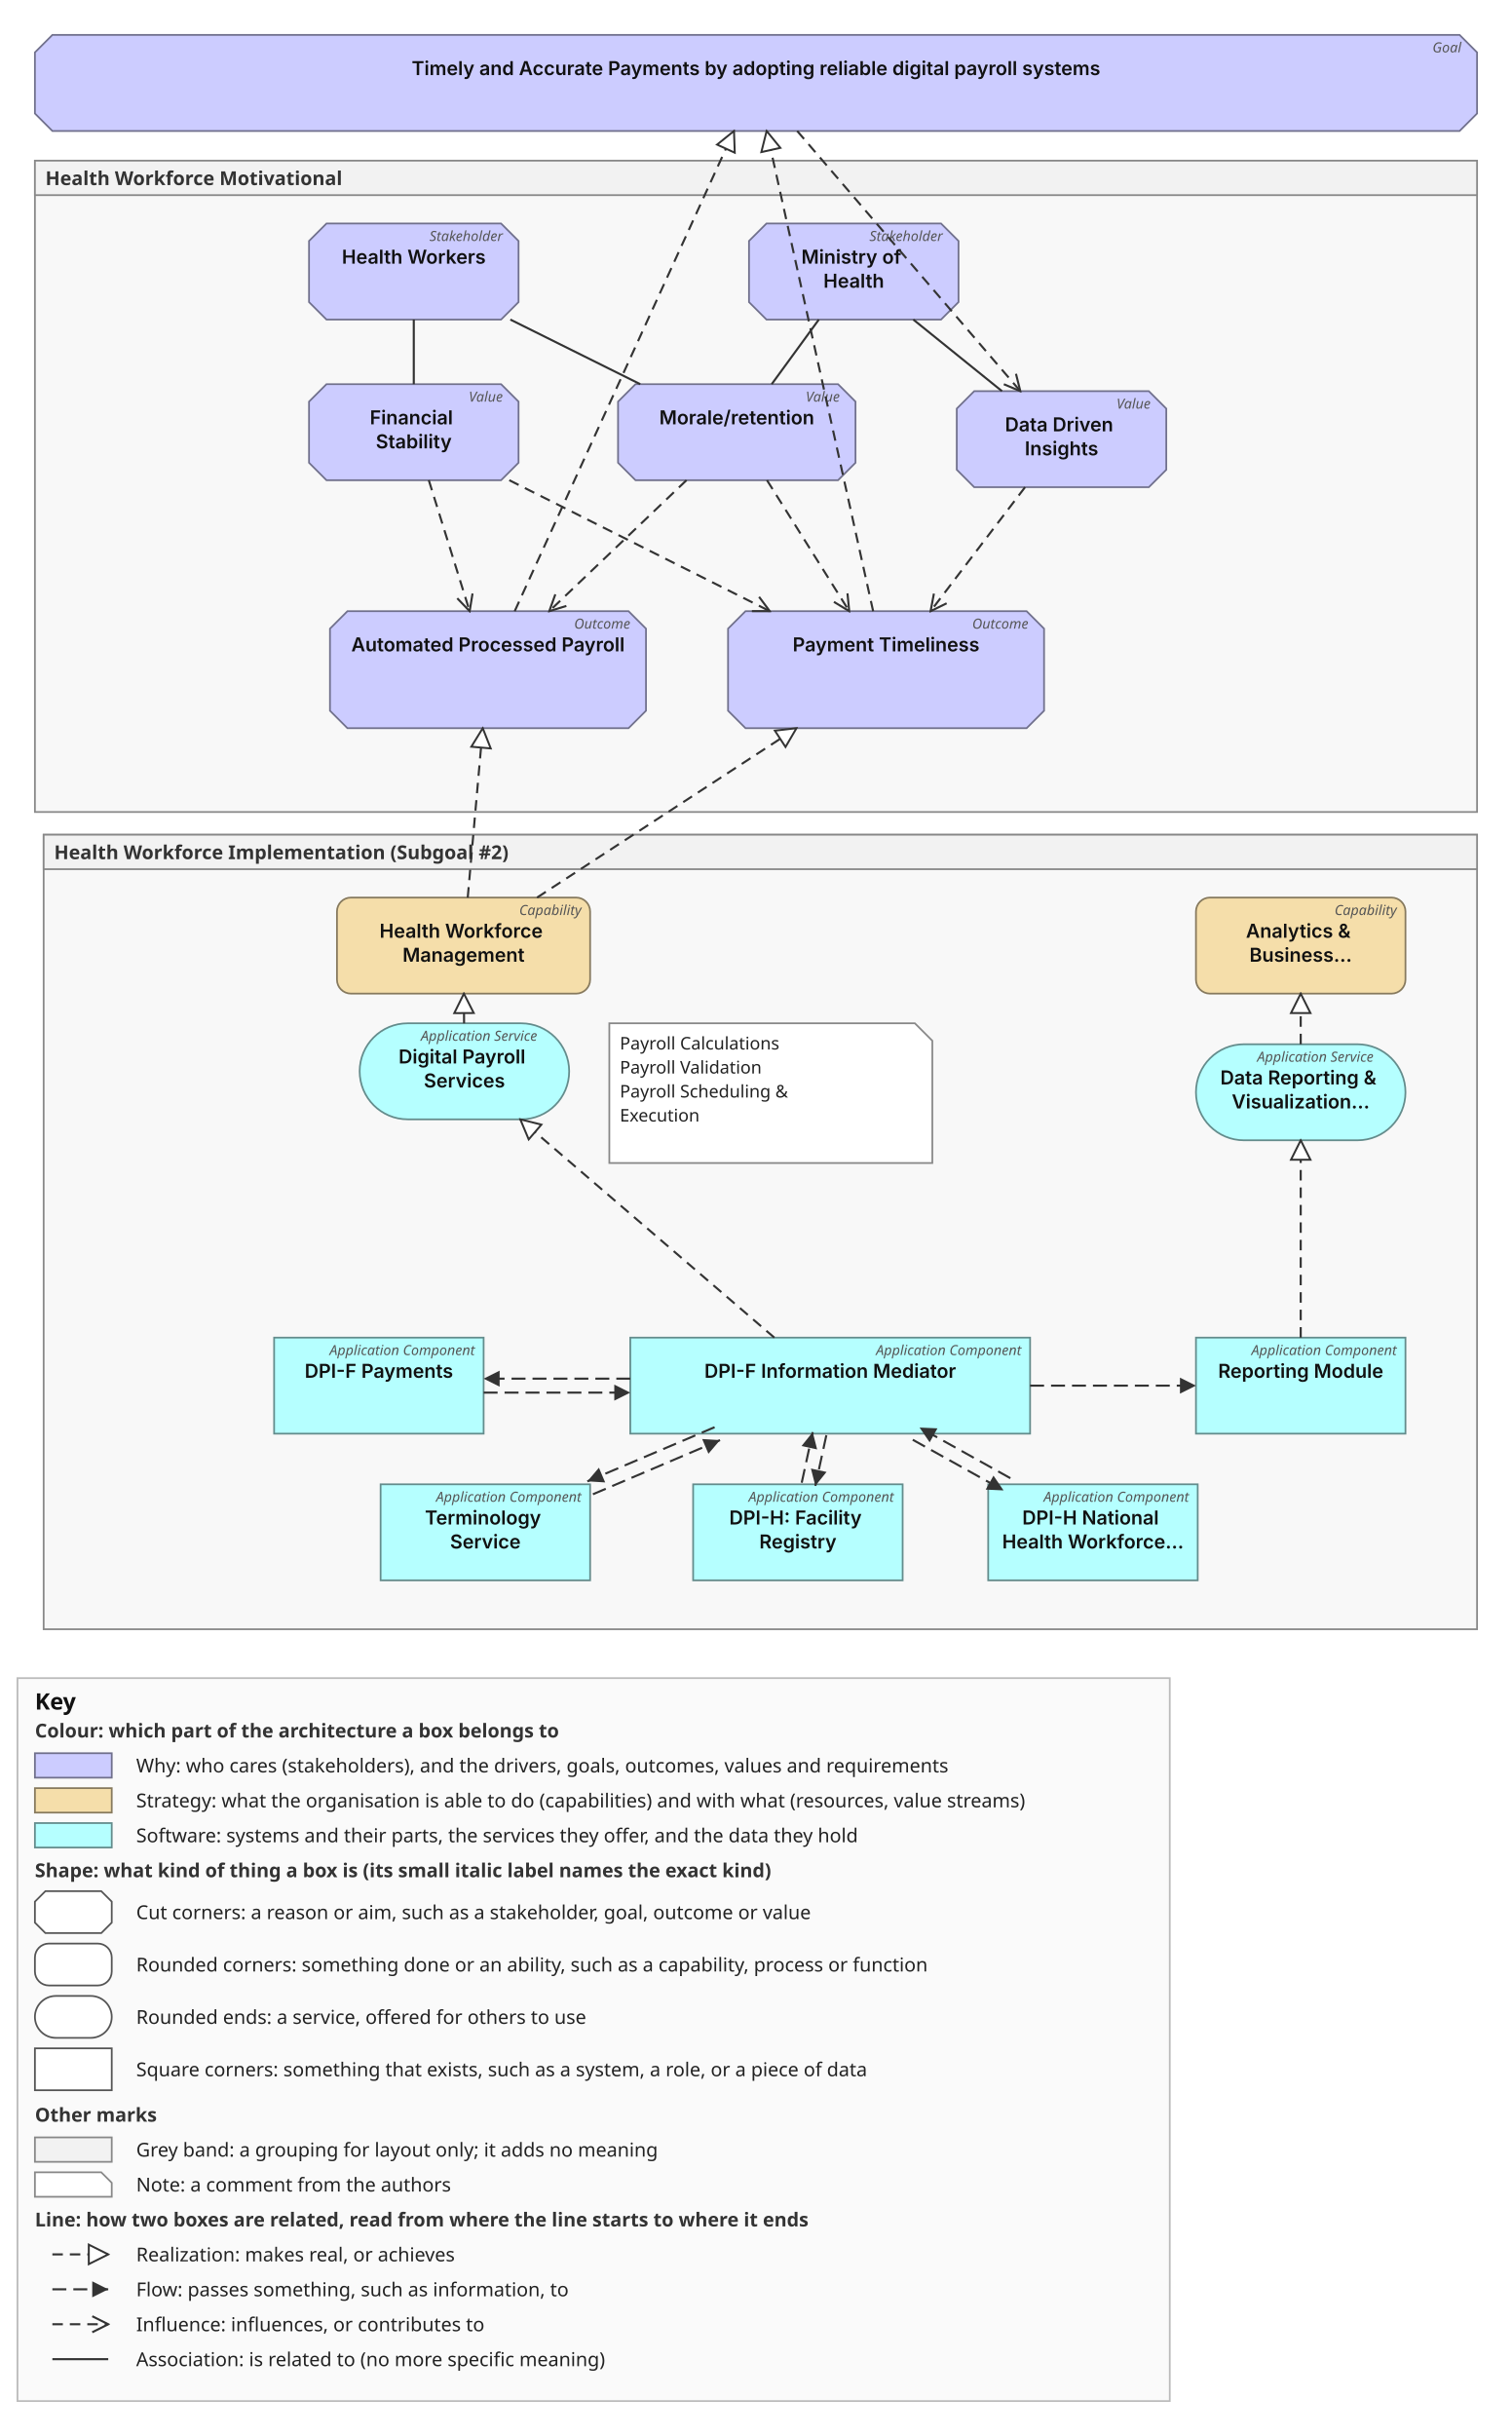
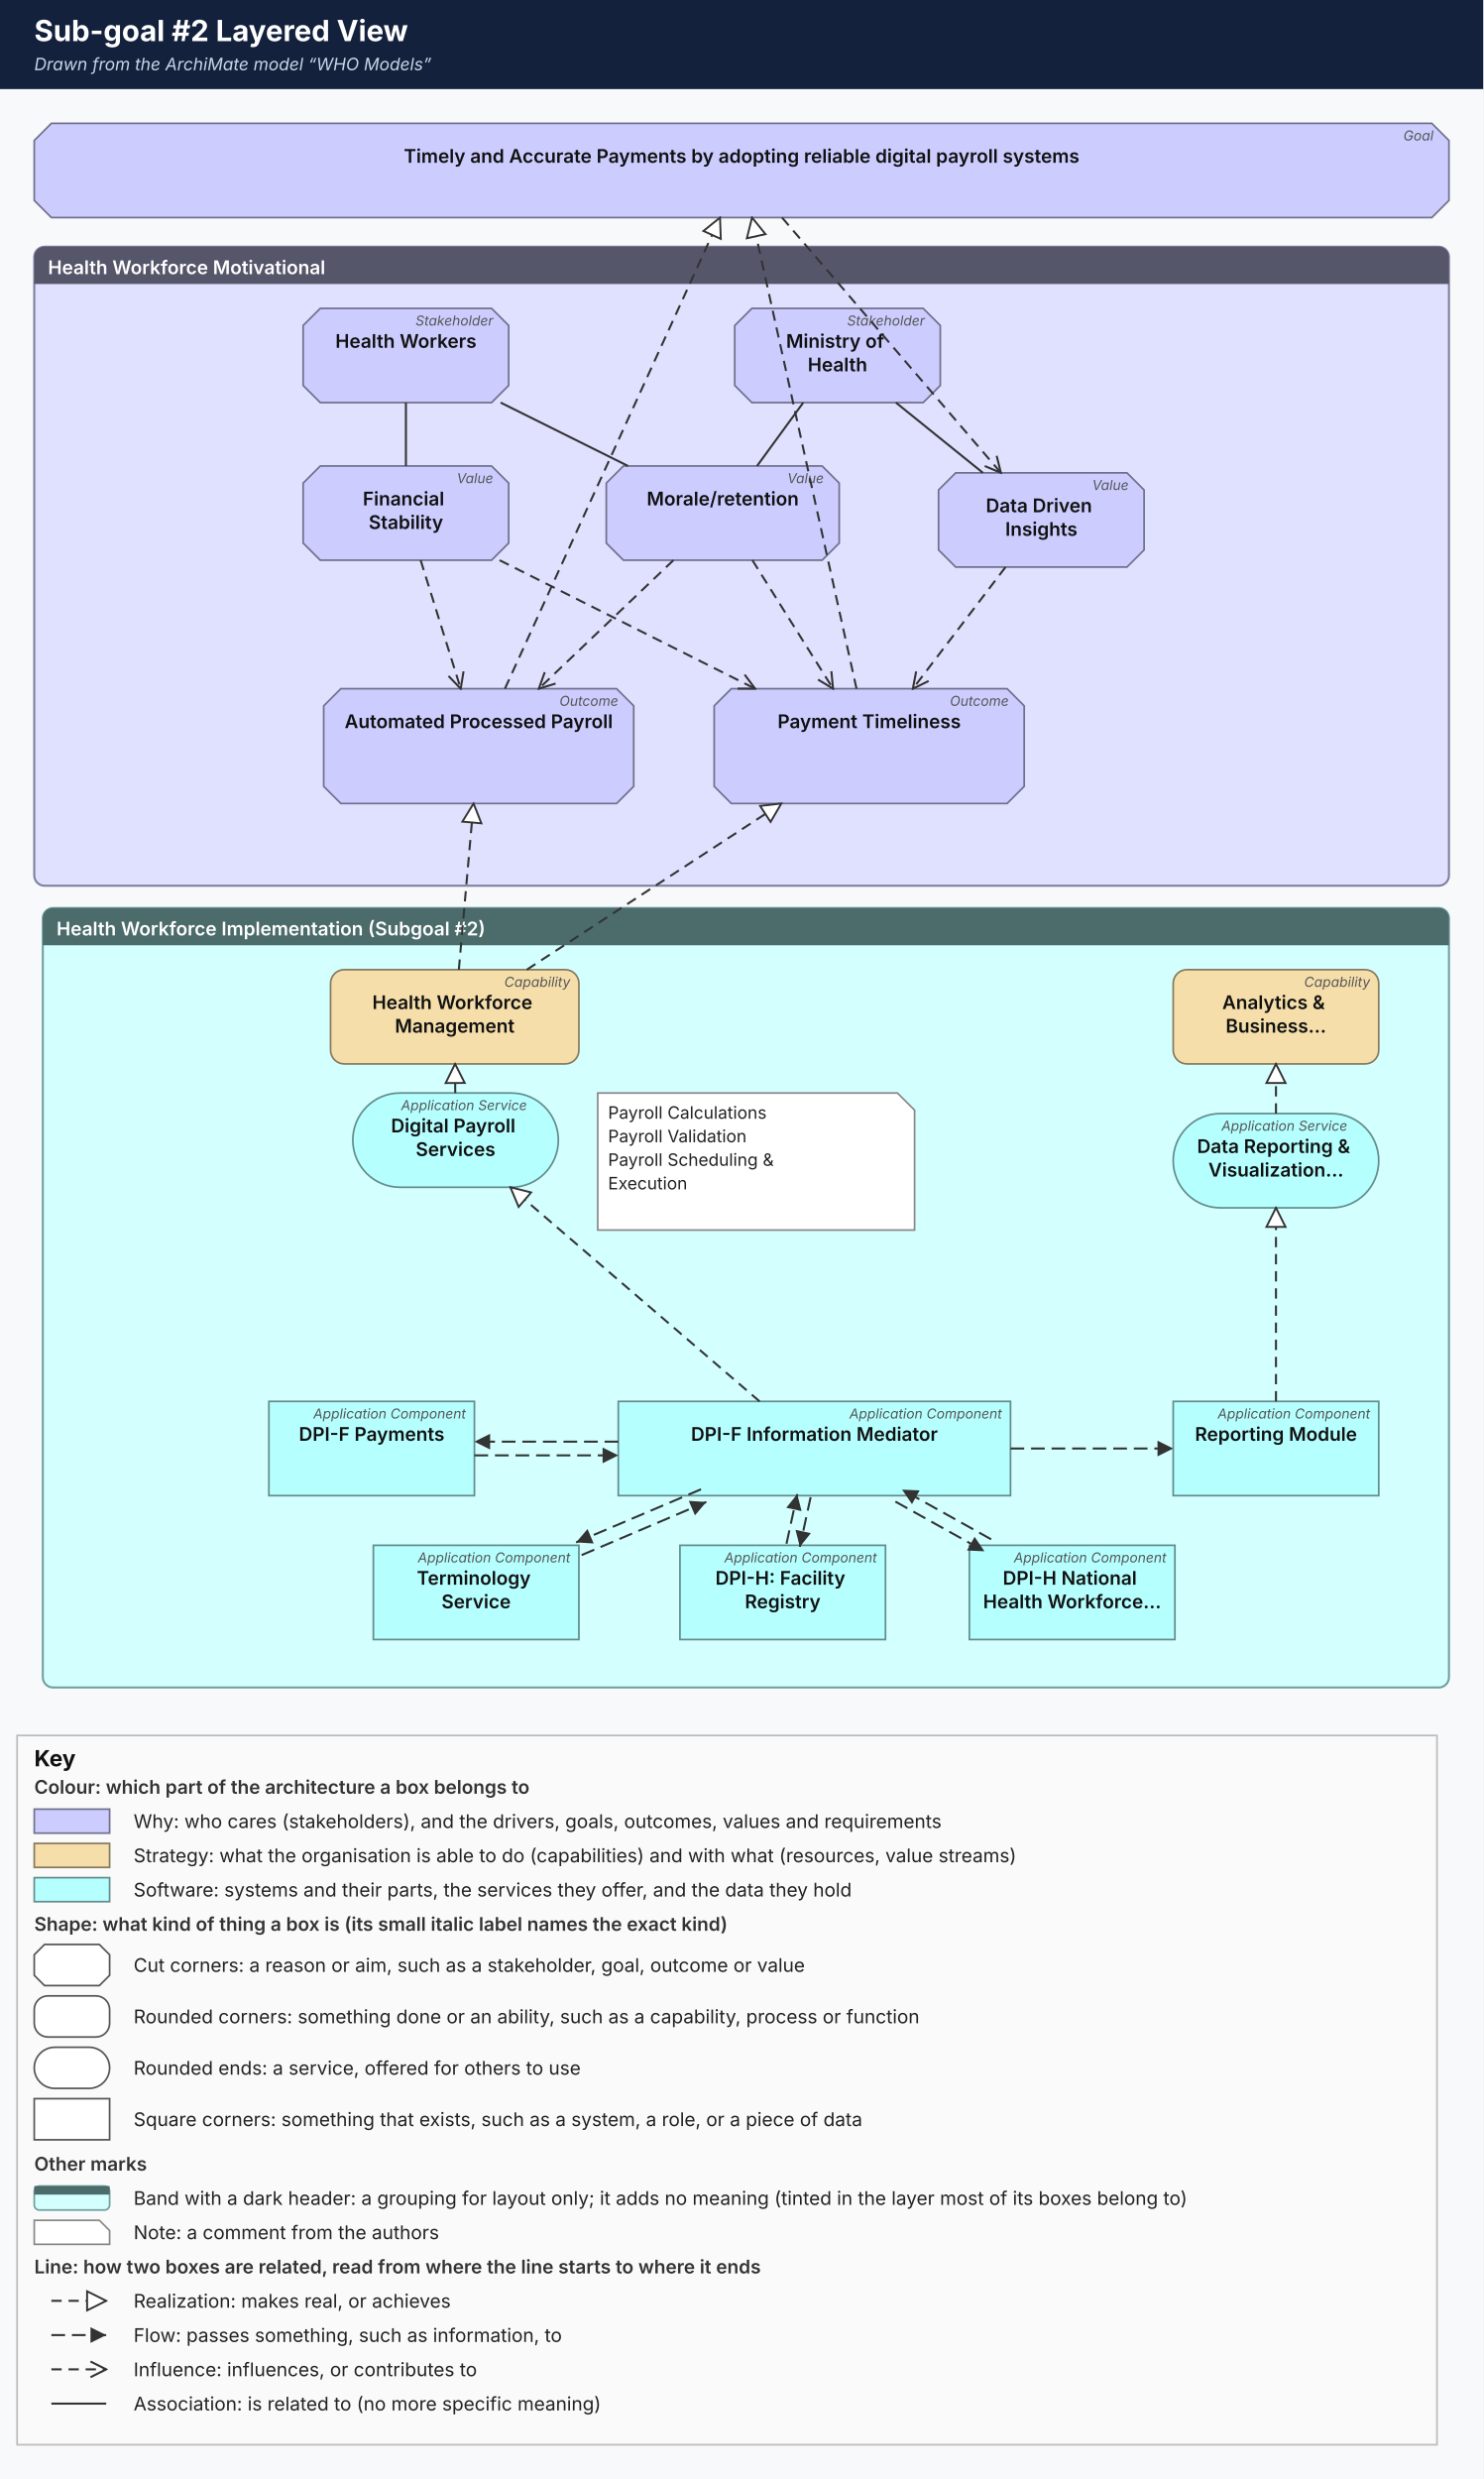
- <svg xmlns="http://www.w3.org/2000/svg" viewBox="115 4 866 1395" width="866" height="1395" role="img" aria-labelledby="av-title">
+ <svg xmlns="http://www.w3.org/2000/svg" viewBox="115 -48 866 1447" width="866" height="1447" role="img" aria-labelledby="av-title">
  <style>
- .av-name{font:600 11px system-ui,-apple-system,"Segoe UI",sans-serif;fill:#111}
- .av-type{font:italic 8px system-ui,sans-serif;fill:#555}
- .av-group{font:600 11px system-ui,sans-serif;fill:#333}
- .av-note{font:10px system-ui,sans-serif;fill:#222}
- .av-key{font:11px system-ui,sans-serif;fill:#222}
- .av-keyh{font:600 11px system-ui,sans-serif;fill:#333}
- .av-keyt{font:700 13px system-ui,sans-serif;fill:#111}
- .av-rel{font:9px system-ui,sans-serif;fill:#333;paint-order:stroke;stroke:#fff;stroke-width:3px}
+ .av-name{font:600 11px Inter, "Segoe UI", system-ui, -apple-system, Helvetica, Arial, sans-serif;fill:#111}
+ .av-type{font:italic 8px Inter, "Segoe UI", system-ui, -apple-system, Helvetica, Arial, sans-serif;fill:#555}
+ .av-group{font:600 11px Inter, "Segoe UI", system-ui, -apple-system, Helvetica, Arial, sans-serif;fill:#333}
+ .av-note{font:10px Inter, "Segoe UI", system-ui, -apple-system, Helvetica, Arial, sans-serif;fill:#222}
+ .av-key{font:11px Inter, "Segoe UI", system-ui, -apple-system, Helvetica, Arial, sans-serif;fill:#222}
+ .av-keyh{font:600 11px Inter, "Segoe UI", system-ui, -apple-system, Helvetica, Arial, sans-serif;fill:#333}
+ .av-keyt{font:700 13px Inter, "Segoe UI", system-ui, -apple-system, Helvetica, Arial, sans-serif;fill:#111}
+ .av-rel{font:9px Inter, "Segoe UI", system-ui, -apple-system, Helvetica, Arial, sans-serif;fill:#333;paint-order:stroke;stroke:#fff;stroke-width:3px}
a:hover rect,a:hover polygon,a:focus rect,a:focus polygon{stroke:#06c;stroke-width:2.5}
</style>
  <defs>
    <marker id="arrow-open" viewBox="0 0 12 12" refX="11" refY="6" markerWidth="11" markerHeight="11" orient="auto-start-reverse" markerUnits="userSpaceOnUse">
      <path d="M1 1 L11 6 L1 11" fill="none" stroke="#333" stroke-width="1.3" />
    </marker>
    <marker id="arrow-filled" viewBox="0 0 12 12" refX="11" refY="6" markerWidth="11" markerHeight="11" orient="auto-start-reverse" markerUnits="userSpaceOnUse">
      <path d="M1 1 L11 6 L1 11 Z" fill="#333" />
    </marker>
    <marker id="arrow-small" viewBox="0 0 10 10" refX="9" refY="5" markerWidth="8" markerHeight="8" orient="auto-start-reverse" markerUnits="userSpaceOnUse">
      <path d="M1 1 L9 5 L1 9" fill="none" stroke="#333" stroke-width="1.2" />
    </marker>
    <marker id="triangle-hollow" viewBox="0 0 14 14" refX="13" refY="7" markerWidth="13" markerHeight="13" orient="auto-start-reverse" markerUnits="userSpaceOnUse">
      <path d="M1 1 L13 7 L1 13 Z" fill="#fff" stroke="#333" stroke-width="1.2" />
    </marker>
    <marker id="diamond-filled" viewBox="0 0 16 10" refX="1" refY="5" markerWidth="16" markerHeight="10" orient="auto-start-reverse" markerUnits="userSpaceOnUse">
      <path d="M1 5 L8 1 L15 5 L8 9 Z" fill="#333" />
    </marker>
    <marker id="diamond-hollow" viewBox="0 0 16 10" refX="1" refY="5" markerWidth="16" markerHeight="10" orient="auto-start-reverse" markerUnits="userSpaceOnUse">
      <path d="M1 5 L8 1 L15 5 L8 9 Z" fill="#fff" stroke="#333" stroke-width="1.2" />
    </marker>
    <marker id="dot" viewBox="0 0 8 8" refX="4" refY="4" markerWidth="7" markerHeight="7" orient="auto" markerUnits="userSpaceOnUse">
      <circle cx="4" cy="4" r="3.2" fill="#333" />
    </marker>
    <pattern id="missing" width="8" height="8" patternUnits="userSpaceOnUse" patternTransform="rotate(45)">
      <rect width="8" height="8" fill="#fff" />
      <line x1="0" y1="0" x2="0" y2="8" stroke="#d33" stroke-width="2" />
    </pattern>
  </defs>
-   <rect x="115" y="4" width="866" height="1395" fill="#fff" />
+   <rect x="115" y="-48" width="866" height="1447" fill="#f8f9fb" />
+   <rect x="115" y="-48" width="866" height="52" fill="#14213d" />
+   <text x="135" y="-24" style="font:700 17px Inter, &quot;Segoe UI&quot;, system-ui, -apple-system, Helvetica, Arial, sans-serif;fill:#fff">Sub-goal #2 Layered View</text>
+   <text x="135" y="-7" style="font:italic 10px Inter, &quot;Segoe UI&quot;, system-ui, -apple-system, Helvetica, Arial, sans-serif;fill:#c9d6e6">Drawn from the ArchiMate model “WHO Models”</text>
  <g class="av-g">
-     <rect x="135" y="96" width="826" height="373" fill="#f2f2f2" fill-opacity=".55" stroke="#888" />
-     <rect x="135" y="96" width="826" height="19.75" fill="#f2f2f2" stroke="#888" />
-     <text class="av-group" x="141" y="110">Health Workforce Motivational</text>
+     <rect x="135" y="96" width="826" height="373" rx="6" fill="#e0e0ff" stroke="#7e7e9e" stroke-width="1.2" />
+     <path d="M135 102 a6 6 0 0 1 6 -6 h814 a6 6 0 0 1 6 6 v15.75 h-826 z" fill="#56566b" />
+     <text class="av-group" x="143" y="112" style="fill:#fff">Health Workforce Motivational</text>
  </g>
  <a href="../../../en/dpi-h-ra/archimate/0.2.0-draft.3/elements/health-workers-72c2/" target="_top">
    <polygon points="302,132 402,132 412,142 412,177 402,187 302,187 292,177 292,142" fill="#ccccff" stroke="#70708c" stroke-width="1" />
    <text class="av-type" x="403" y="142" text-anchor="end">Stakeholder</text>
    <text class="av-name" x="352" y="155" text-anchor="middle">
      <tspan x="352" dy="0">Health Workers</tspan>
    </text>
  </a>
  <a href="../../../en/dpi-h-ra/archimate/0.2.0-draft.3/elements/ministry-of-health-8779/" target="_top">
    <polygon points="554,132 654,132 664,142 664,177 654,187 554,187 544,177 544,142" fill="#ccccff" stroke="#70708c" stroke-width="1" />
    <text class="av-type" x="655" y="142" text-anchor="end">Stakeholder</text>
    <text class="av-name" x="604" y="155" text-anchor="middle">
      <tspan x="604" dy="0">Ministry of</tspan>
      <tspan x="604" dy="13.75">Health</tspan>
    </text>
  </a>
  <a href="../../../en/dpi-h-ra/archimate/0.2.0-draft.3/elements/data-driven-insights/" target="_top">
    <polygon points="673,228 773,228 783,238 783,273 773,283 673,283 663,273 663,238" fill="#ccccff" stroke="#70708c" stroke-width="1" />
    <text class="av-type" x="774" y="238" text-anchor="end">Value</text>
    <text class="av-name" x="723" y="251" text-anchor="middle">
      <tspan x="723" dy="0">Data Driven</tspan>
      <tspan x="723" dy="13.75">Insights</tspan>
    </text>
  </a>
  <a href="../../../en/dpi-h-ra/archimate/0.2.0-draft.3/elements/financial-stability/" target="_top">
    <polygon points="302,224 402,224 412,234 412,269 402,279 302,279 292,269 292,234" fill="#ccccff" stroke="#70708c" stroke-width="1" />
    <text class="av-type" x="403" y="234" text-anchor="end">Value</text>
    <text class="av-name" x="352" y="247" text-anchor="middle">
      <tspan x="352" dy="0">Financial</tspan>
      <tspan x="352" dy="13.75">Stability</tspan>
    </text>
  </a>
  <a href="../../../en/dpi-h-ra/archimate/0.2.0-draft.3/elements/morale-retention/" target="_top">
    <polygon points="479,224 595,224 605,234 605,269 595,279 479,279 469,269 469,234" fill="#ccccff" stroke="#70708c" stroke-width="1" />
    <text class="av-type" x="596" y="234" text-anchor="end">Value</text>
    <text class="av-name" x="537" y="247" text-anchor="middle">
      <tspan x="537" dy="0">Morale/retention</tspan>
    </text>
  </a>
  <a href="../../../en/dpi-h-ra/archimate/0.2.0-draft.3/elements/automated-processed-payroll/" target="_top">
    <polygon points="314,354 475,354 485,364 485,411 475,421 314,421 304,411 304,364" fill="#ccccff" stroke="#70708c" stroke-width="1" />
    <text class="av-type" x="476" y="364" text-anchor="end">Outcome</text>
    <text class="av-name" x="394.5" y="377" text-anchor="middle">
      <tspan x="394.5" dy="0">Automated Processed Payroll</tspan>
    </text>
  </a>
  <a href="../../../en/dpi-h-ra/archimate/0.2.0-draft.3/elements/payment-timeliness/" target="_top">
    <polygon points="542,354 703,354 713,364 713,411 703,421 542,421 532,411 532,364" fill="#ccccff" stroke="#70708c" stroke-width="1" />
    <text class="av-type" x="704" y="364" text-anchor="end">Outcome</text>
    <text class="av-name" x="622.5" y="377" text-anchor="middle">
      <tspan x="622.5" dy="0">Payment Timeliness</tspan>
    </text>
  </a>
  <g class="av-g">
-     <rect x="140" y="482" width="821" height="455" fill="#f2f2f2" fill-opacity=".55" stroke="#888" />
-     <rect x="140" y="482" width="821" height="19.75" fill="#f2f2f2" stroke="#888" />
-     <text class="av-group" x="146" y="496">Health Workforce Implementation (Subgoal #2)</text>
+     <rect x="140" y="482" width="821" height="455" rx="6" fill="#d3ffff" stroke="#709e9e" stroke-width="1.2" />
+     <path d="M140 488 a6 6 0 0 1 6 -6 h809 a6 6 0 0 1 6 6 v15.75 h-821 z" fill="#4c6b6b" />
+     <text class="av-group" x="148" y="498" style="fill:#fff">Health Workforce Implementation (Subgoal #2)</text>
  </g>
  <a href="../../../en/dpi-h-ra/archimate/0.2.0-draft.3/elements/health-workforce-management/" target="_top">
    <rect x="308" y="518" width="145" height="55" rx="8" fill="#f5deaa" stroke="#877a5e" stroke-width="1" />
    <text class="av-type" x="448" y="528" text-anchor="end">Capability</text>
    <text class="av-name" x="380.5" y="541" text-anchor="middle">
      <tspan x="380.5" dy="0">Health Workforce</tspan>
      <tspan x="380.5" dy="13.75">Management</tspan>
    </text>
  </a>
  <a href="../../../en/dpi-h-ra/archimate/0.2.0-draft.3/elements/digital-payroll-services/" target="_top">
    <rect x="321" y="590" width="120" height="55" rx="27.5" fill="#b5ffff" stroke="#648c8c" stroke-width="1" />
    <text class="av-type" x="422.667" y="600" text-anchor="end">Application Service</text>
    <text class="av-name" x="381" y="613" text-anchor="middle">
      <tspan x="381" dy="0">Digital Payroll</tspan>
      <tspan x="381" dy="13.75">Services</tspan>
    </text>
  </a>
  <a href="../../../en/dpi-h-ra/archimate/0.2.0-draft.3/elements/terminology-service/" target="_top">
    <rect x="333" y="854" width="120" height="55" fill="#b5ffff" stroke="#648c8c" stroke-width="1" />
    <text class="av-type" x="448" y="864" text-anchor="end">Application Component</text>
    <text class="av-name" x="393" y="877" text-anchor="middle">
      <tspan x="393" dy="0">Terminology</tspan>
      <tspan x="393" dy="13.75">Service</tspan>
    </text>
  </a>
  <a href="../../../en/dpi-h-ra/archimate/0.2.0-draft.3/elements/dpi-h-national-health-workforce-directory-registry/" target="_top">
    <rect x="681" y="854" width="120" height="55" fill="#b5ffff" stroke="#648c8c" stroke-width="1" />
    <text class="av-type" x="796" y="864" text-anchor="end">Application Component</text>
    <text class="av-name" x="741" y="877" text-anchor="middle">
      <tspan x="741" dy="0">DPI-H National</tspan>
      <tspan x="741" dy="13.75">Health Workforce…</tspan>
    </text>
  </a>
  <a href="../../../en/dpi-h-ra/archimate/0.2.0-draft.3/elements/dpi-h-facility-registry/" target="_top">
    <rect x="512" y="854" width="120" height="55" fill="#b5ffff" stroke="#648c8c" stroke-width="1" />
    <text class="av-type" x="627" y="864" text-anchor="end">Application Component</text>
    <text class="av-name" x="572" y="877" text-anchor="middle">
      <tspan x="572" dy="0">DPI-H: Facility</tspan>
      <tspan x="572" dy="13.75">Registry</tspan>
    </text>
  </a>
  <a href="../../../en/dpi-h-ra/archimate/0.2.0-draft.3/elements/dpi-f-information-mediator/" target="_top">
    <rect x="476" y="770" width="229" height="55" fill="#b5ffff" stroke="#648c8c" stroke-width="1" />
    <text class="av-type" x="700" y="780" text-anchor="end">Application Component</text>
    <text class="av-name" x="590.5" y="793" text-anchor="middle">
      <tspan x="590.5" dy="0">DPI-F Information Mediator</tspan>
    </text>
  </a>
  <a href="../../../en/dpi-h-ra/archimate/0.2.0-draft.3/elements/dpi-f-payments/" target="_top">
    <rect x="272" y="770" width="120" height="55" fill="#b5ffff" stroke="#648c8c" stroke-width="1" />
    <text class="av-type" x="387" y="780" text-anchor="end">Application Component</text>
    <text class="av-name" x="332" y="793" text-anchor="middle">
      <tspan x="332" dy="0">DPI-F Payments</tspan>
    </text>
  </a>
  <a href="../../../en/dpi-h-ra/archimate/0.2.0-draft.3/elements/analytics-business-intelligence/" target="_top">
    <rect x="800" y="518" width="120" height="55" rx="8" fill="#f5deaa" stroke="#877a5e" stroke-width="1" />
    <text class="av-type" x="915" y="528" text-anchor="end">Capability</text>
    <text class="av-name" x="860" y="541" text-anchor="middle">
      <tspan x="860" dy="0">Analytics &amp;</tspan>
      <tspan x="860" dy="13.75">Business…</tspan>
    </text>
  </a>
  <a href="../../../en/dpi-h-ra/archimate/0.2.0-draft.3/elements/data-reporting-visualization-service/" target="_top">
    <rect x="800" y="602" width="120" height="55" rx="27.5" fill="#b5ffff" stroke="#648c8c" stroke-width="1" />
    <text class="av-type" x="901.667" y="612" text-anchor="end">Application Service</text>
    <text class="av-name" x="860" y="625" text-anchor="middle">
      <tspan x="860" dy="0">Data Reporting &amp;</tspan>
      <tspan x="860" dy="13.75">Visualization…</tspan>
    </text>
  </a>
  <a href="../../../en/dpi-h-ra/archimate/0.2.0-draft.3/elements/reporting-module/" target="_top">
    <rect x="800" y="770" width="120" height="55" fill="#b5ffff" stroke="#648c8c" stroke-width="1" />
    <text class="av-type" x="915" y="780" text-anchor="end">Application Component</text>
    <text class="av-name" x="860" y="793" text-anchor="middle">
      <tspan x="860" dy="0">Reporting Module</tspan>
    </text>
  </a>
  <g class="av-n">
    <polygon points="464,590 639,590 649,600 649,670 464,670" fill="#ffffff" stroke="#888" />
    <text class="av-note" x="470" y="605">
      <tspan x="470" dy="0">Payroll Calculations</tspan>
      <tspan x="470" dy="13.75">Payroll Validation</tspan>
      <tspan x="470" dy="13.75">Payroll Scheduling &amp;</tspan>
      <tspan x="470" dy="13.75">Execution</tspan>
    </text>
  </g>
  <a href="../../../en/dpi-h-ra/archimate/0.2.0-draft.3/elements/timely-and-accurate-payments-by-adopting-reliable-digital-2507/" target="_top">
    <polygon points="145,24 951,24 961,34 961,69 951,79 145,79 135,69 135,34" fill="#ccccff" stroke="#70708c" stroke-width="1" />
    <text class="av-type" x="952" y="34" text-anchor="end">Goal</text>
    <text class="av-name" x="548" y="47" text-anchor="middle">
      <tspan x="548" dy="0">Timely and Accurate Payments by adopting reliable digital payroll systems</tspan>
    </text>
  </a>
  <a href="../../../en/dpi-h-ra/archimate/0.2.0-draft.3/relationships/id-3a659986bf4d4dc5b3e8977360f3071e/" target="_top">
    <path d="M352 187 L352 224" fill="none" stroke="#333" stroke-width="1.2" />
    <path d="M352 187 L352 224" fill="none" stroke="transparent" stroke-width="8" />
  </a>
  <a href="../../../en/dpi-h-ra/archimate/0.2.0-draft.3/relationships/id-937d977c23ec4b99b2849fa98f496c2f/" target="_top">
    <path d="M407.3 187 L481.7 224" fill="none" stroke="#333" stroke-width="1.2" />
    <path d="M407.3 187 L481.7 224" fill="none" stroke="transparent" stroke-width="8" />
  </a>
  <a href="../../../en/dpi-h-ra/archimate/0.2.0-draft.3/relationships/id-c3f08884ae8a4adda1a8360ffafca170/" target="_top">
    <path d="M638.1 187 L688.9 228" fill="none" stroke="#333" stroke-width="1.2" />
    <path d="M638.1 187 L688.9 228" fill="none" stroke="transparent" stroke-width="8" />
  </a>
  <a href="../../../en/dpi-h-ra/archimate/0.2.0-draft.3/relationships/id-8349de8c28624f3d8236a042d8382ea5/" target="_top">
    <path d="M584 187 L557 224" fill="none" stroke="#333" stroke-width="1.2" />
    <path d="M584 187 L557 224" fill="none" stroke="transparent" stroke-width="8" />
  </a>
  <a href="../../../en/dpi-h-ra/archimate/0.2.0-draft.3/relationships/id-d325917607db4290a0d35d4bc1972ce6/" target="_top">
    <path d="M702.1 283 L648 354" fill="none" stroke="#333" stroke-width="1.2" stroke-dasharray="6 4" marker-end="url(#arrow-open)" />
    <path d="M702.1 283 L648 354" fill="none" stroke="transparent" stroke-width="8" />
  </a>
  <a href="../../../en/dpi-h-ra/archimate/0.2.0-draft.3/relationships/id-d9ac23512305470b8205ba242dd416a3/" target="_top">
    <path d="M360.6 279 L384 354" fill="none" stroke="#333" stroke-width="1.2" stroke-dasharray="6 4" marker-end="url(#arrow-open)" />
    <path d="M360.6 279 L384 354" fill="none" stroke="transparent" stroke-width="8" />
  </a>
  <a href="../../../en/dpi-h-ra/archimate/0.2.0-draft.3/relationships/id-2fde4c78f6064b6ba45df3b5b41c1723/" target="_top">
    <path d="M406.7 279 L555.9 354" fill="none" stroke="#333" stroke-width="1.2" stroke-dasharray="6 4" marker-end="url(#arrow-open)" />
    <path d="M406.7 279 L555.9 354" fill="none" stroke="transparent" stroke-width="8" />
  </a>
  <a href="../../../en/dpi-h-ra/archimate/0.2.0-draft.3/relationships/id-18a050ddc16f4799bc9f1d2d2874b534/" target="_top">
    <path d="M554.3 279 L601.4 354" fill="none" stroke="#333" stroke-width="1.2" stroke-dasharray="6 4" marker-end="url(#arrow-open)" />
    <path d="M554.3 279 L601.4 354" fill="none" stroke="transparent" stroke-width="8" />
  </a>
  <a href="../../../en/dpi-h-ra/archimate/0.2.0-draft.3/relationships/id-e2abd05aed0e4f0c82bc3d0aa40df309/" target="_top">
    <path d="M508.2 279 L429.6 354" fill="none" stroke="#333" stroke-width="1.2" stroke-dasharray="6 4" marker-end="url(#arrow-open)" />
    <path d="M508.2 279 L429.6 354" fill="none" stroke="transparent" stroke-width="8" />
  </a>
  <a href="../../../en/dpi-h-ra/archimate/0.2.0-draft.3/relationships/id-09bcc9b590da42389b04c8034836fff0/" target="_top">
    <path d="M409.8 354 L535.4 79" fill="none" stroke="#333" stroke-width="1.2" stroke-dasharray="6 4" marker-end="url(#triangle-hollow)" />
    <path d="M409.8 354 L535.4 79" fill="none" stroke="transparent" stroke-width="8" />
  </a>
  <a href="../../../en/dpi-h-ra/archimate/0.2.0-draft.3/relationships/id-efcd58264c854b5d846c86426cf8e6de/" target="_top">
    <path d="M615.1 354 L554.1 79" fill="none" stroke="#333" stroke-width="1.2" stroke-dasharray="6 4" marker-end="url(#triangle-hollow)" />
    <path d="M615.1 354 L554.1 79" fill="none" stroke="transparent" stroke-width="8" />
  </a>
  <a href="../../../en/dpi-h-ra/archimate/0.2.0-draft.3/relationships/id-73fd73051fba4dd5a372325bfded0d44/" target="_top">
    <path d="M382.9 518 L391.5 421" fill="none" stroke="#333" stroke-width="1.2" stroke-dasharray="6 4" marker-end="url(#triangle-hollow)" />
    <path d="M382.9 518 L391.5 421" fill="none" stroke="transparent" stroke-width="8" />
  </a>
  <a href="../../../en/dpi-h-ra/archimate/0.2.0-draft.3/relationships/id-8ba6fbe5326c461d9161fd1836c3ece4/" target="_top">
    <path d="M422.6 518 L571.2 421" fill="none" stroke="#333" stroke-width="1.2" stroke-dasharray="6 4" marker-end="url(#triangle-hollow)" />
    <path d="M422.6 518 L571.2 421" fill="none" stroke="transparent" stroke-width="8" />
  </a>
  <a href="../../../en/dpi-h-ra/archimate/0.2.0-draft.3/relationships/id-e2aa388dd3604a32868e31d2bdb72a08/" target="_top">
    <path d="M380.8 590 L380.7 573" fill="none" stroke="#333" stroke-width="1.2" stroke-dasharray="6 4" marker-end="url(#triangle-hollow)" />
    <path d="M380.8 590 L380.7 573" fill="none" stroke="transparent" stroke-width="8" />
  </a>
  <a href="../../../en/dpi-h-ra/archimate/0.2.0-draft.3/relationships/id-3138db23398c4190b70f27e6117b95dc/" target="_top">
    <path d="M454.6 859.7 L527.4 828.7" fill="none" stroke="#333" stroke-width="1.2" stroke-dasharray="8 4" marker-end="url(#arrow-filled)" />
    <path d="M454.6 859.7 L527.4 828.7" fill="none" stroke="transparent" stroke-width="8" />
  </a>
  <a href="../../../en/dpi-h-ra/archimate/0.2.0-draft.3/relationships/id-fb7f0277b41346d5879bb83277f26733/" target="_top">
    <path d="M693.7 850.5 L641.7 821.5" fill="none" stroke="#333" stroke-width="1.2" stroke-dasharray="8 4" marker-end="url(#arrow-filled)" />
    <path d="M693.7 850.5 L641.7 821.5" fill="none" stroke="transparent" stroke-width="8" />
  </a>
  <a href="../../../en/dpi-h-ra/archimate/0.2.0-draft.3/relationships/id-e601aa19b7d5495384703b338a8b48e5/" target="_top">
    <path d="M574.2 853.1 L580.5 824.1" fill="none" stroke="#333" stroke-width="1.2" stroke-dasharray="8 4" marker-end="url(#arrow-filled)" />
    <path d="M574.2 853.1 L580.5 824.1" fill="none" stroke="transparent" stroke-width="8" />
  </a>
  <a href="../../../en/dpi-h-ra/archimate/0.2.0-draft.3/relationships/id-ace822c5be96420a980993dcb3184ce4/" target="_top">
    <path d="M637.8 828.5 L689.8 857.5" fill="none" stroke="#333" stroke-width="1.2" stroke-dasharray="8 4" marker-end="url(#arrow-filled)" />
    <path d="M637.8 828.5 L689.8 857.5" fill="none" stroke="transparent" stroke-width="8" />
  </a>
  <a href="../../../en/dpi-h-ra/archimate/0.2.0-draft.3/relationships/id-9540ab8bdf4945278fdd25eb3e37b7f3/" target="_top">
    <path d="M588.3 825.9 L582 854.9" fill="none" stroke="#333" stroke-width="1.2" stroke-dasharray="8 4" marker-end="url(#arrow-filled)" />
    <path d="M588.3 825.9 L582 854.9" fill="none" stroke="transparent" stroke-width="8" />
  </a>
  <a href="../../../en/dpi-h-ra/archimate/0.2.0-draft.3/relationships/id-7a3903baac4141b0878bfd4bf0d1c2c7/" target="_top">
    <path d="M524.3 821.3 L451.4 852.3" fill="none" stroke="#333" stroke-width="1.2" stroke-dasharray="8 4" marker-end="url(#arrow-filled)" />
    <path d="M524.3 821.3 L451.4 852.3" fill="none" stroke="transparent" stroke-width="8" />
  </a>
  <a href="../../../en/dpi-h-ra/archimate/0.2.0-draft.3/relationships/id-fe302859edb84f9bb1e4751a3bcc120d/" target="_top">
    <path d="M476 793.5 L392 793.5" fill="none" stroke="#333" stroke-width="1.2" stroke-dasharray="8 4" marker-end="url(#arrow-filled)" />
    <path d="M476 793.5 L392 793.5" fill="none" stroke="transparent" stroke-width="8" />
  </a>
  <a href="../../../en/dpi-h-ra/archimate/0.2.0-draft.3/relationships/id-9aef44a6f9bb4910802896bc2fe65497/" target="_top">
    <path d="M705 797.5 L800 797.5" fill="none" stroke="#333" stroke-width="1.2" stroke-dasharray="8 4" marker-end="url(#arrow-filled)" />
    <path d="M705 797.5 L800 797.5" fill="none" stroke="transparent" stroke-width="8" />
  </a>
  <a href="../../../en/dpi-h-ra/archimate/0.2.0-draft.3/relationships/id-53fe94c0afe04bf883ebf6a0ab6b236e/" target="_top">
    <path d="M558.5 770 L413 645" fill="none" stroke="#333" stroke-width="1.2" stroke-dasharray="6 4" marker-end="url(#triangle-hollow)" />
    <path d="M558.5 770 L413 645" fill="none" stroke="transparent" stroke-width="8" />
  </a>
  <a href="../../../en/dpi-h-ra/archimate/0.2.0-draft.3/relationships/id-7123c172dd074e75baf17f1b78c1187f/" target="_top">
    <path d="M392 801.5 L476 801.5" fill="none" stroke="#333" stroke-width="1.2" stroke-dasharray="8 4" marker-end="url(#arrow-filled)" />
    <path d="M392 801.5 L476 801.5" fill="none" stroke="transparent" stroke-width="8" />
  </a>
  <a href="../../../en/dpi-h-ra/archimate/0.2.0-draft.3/relationships/id-88dcf5b955f74cc0894fca9b51d0cf55/" target="_top">
    <path d="M860 602 L860 573" fill="none" stroke="#333" stroke-width="1.2" stroke-dasharray="6 4" marker-end="url(#triangle-hollow)" />
    <path d="M860 602 L860 573" fill="none" stroke="transparent" stroke-width="8" />
  </a>
  <a href="../../../en/dpi-h-ra/archimate/0.2.0-draft.3/relationships/id-98a30f3c1b6847c0ac5062aeb14db7d6/" target="_top">
    <path d="M860 770 L860 657" fill="none" stroke="#333" stroke-width="1.2" stroke-dasharray="6 4" marker-end="url(#triangle-hollow)" />
    <path d="M860 770 L860 657" fill="none" stroke="transparent" stroke-width="8" />
  </a>
  <a href="../../../en/dpi-h-ra/archimate/0.2.0-draft.3/relationships/id-fda5a7e1b05a489d8b047f09e6c32e4f/" target="_top">
    <path d="M571.6 79 L699.4 228" fill="none" stroke="#333" stroke-width="1.2" stroke-dasharray="6 4" marker-end="url(#arrow-open)" />
    <path d="M571.6 79 L699.4 228" fill="none" stroke="transparent" stroke-width="8" />
  </a>
  <g class="av-legend">
-     <rect x="125" y="965" width="660" height="414" fill="#fafafa" stroke="#bbb" />
+     <rect x="125" y="965" width="829" height="414" fill="#fafafa" stroke="#bbb" />
    <text class="av-keyt" x="135" y="983">Key</text>
    <text class="av-keyh" x="135" y="999">Colour: which part of the architecture a box belongs to</text>
    <rect x="135" y="1008" width="44" height="14" fill="#ccccff" stroke="#70708c" />
    <text class="av-key" x="193" y="1019">Why: who cares (stakeholders), and the drivers, goals, outcomes, values and requirements</text>
    <rect x="135" y="1028" width="44" height="14" fill="#f5deaa" stroke="#877a5e" />
    <text class="av-key" x="193" y="1039">Strategy: what the organisation is able to do (capabilities) and with what (resources, value streams)</text>
    <rect x="135" y="1048" width="44" height="14" fill="#b5ffff" stroke="#648c8c" />
    <text class="av-key" x="193" y="1059">Software: systems and their parts, the services they offer, and the data they hold</text>
    <text class="av-keyh" x="135" y="1079">Shape: what kind of thing a box is (its small italic label names the exact kind)</text>
    <polygon points="141,1087 173,1087 179,1093 179,1105 173,1111 141,1111 135,1105 135,1093" fill="#fff" stroke="#555" />
    <text class="av-key" x="193" y="1103">Cut corners: a reason or aim, such as a stakeholder, goal, outcome or value</text>
    <rect x="135" y="1117" width="44" height="24" rx="8" fill="#fff" stroke="#555" />
    <text class="av-key" x="193" y="1133">Rounded corners: something done or an ability, such as a capability, process or function</text>
    <rect x="135" y="1147" width="44" height="24" rx="12" fill="#fff" stroke="#555" />
    <text class="av-key" x="193" y="1163">Rounded ends: a service, offered for others to use</text>
    <rect x="135" y="1177" width="44" height="24" fill="#fff" stroke="#555" />
    <text class="av-key" x="193" y="1193">Square corners: something that exists, such as a system, a role, or a piece of data</text>
    <text class="av-keyh" x="135" y="1219">Other marks</text>
-     <rect x="135" y="1228" width="44" height="14" fill="#f2f2f2" stroke="#888" />
-     <text class="av-key" x="193" y="1239">Grey band: a grouping for layout only; it adds no meaning</text>
+     <rect x="135" y="1228" width="44" height="14" rx="3" fill="#d3ffff" stroke="#709e9e" />
+     <rect x="135" y="1228" width="44" height="5" fill="#4c6b6b" />
+     <text class="av-key" x="193" y="1239">Band with a dark header: a grouping for layout only; it adds no meaning (tinted in the layer most of its boxes belong to)</text>
    <polygon points="135,1248 173,1248 179,1254 179,1262 135,1262" fill="#fff" stroke="#888" />
    <text class="av-key" x="193" y="1259">Note: a comment from the authors</text>
    <text class="av-keyh" x="135" y="1279">Line: how two boxes are related, read from where the line starts to where it ends</text>
    <path d="M145 1295 L177 1295" fill="none" stroke="#333" stroke-width="1.2" stroke-dasharray="6 4" marker-end="url(#triangle-hollow)" />
    <text class="av-key" x="193" y="1299">Realization: makes real, or achieves</text>
    <path d="M145 1315 L177 1315" fill="none" stroke="#333" stroke-width="1.2" stroke-dasharray="8 4" marker-end="url(#arrow-filled)" />
    <text class="av-key" x="193" y="1319">Flow: passes something, such as information, to</text>
    <path d="M145 1335 L177 1335" fill="none" stroke="#333" stroke-width="1.2" stroke-dasharray="6 4" marker-end="url(#arrow-open)" />
    <text class="av-key" x="193" y="1339">Influence: influences, or contributes to</text>
    <path d="M145 1355 L177 1355" fill="none" stroke="#333" stroke-width="1.2" />
    <text class="av-key" x="193" y="1359">Association: is related to (no more specific meaning)</text>
  </g>
</svg>
